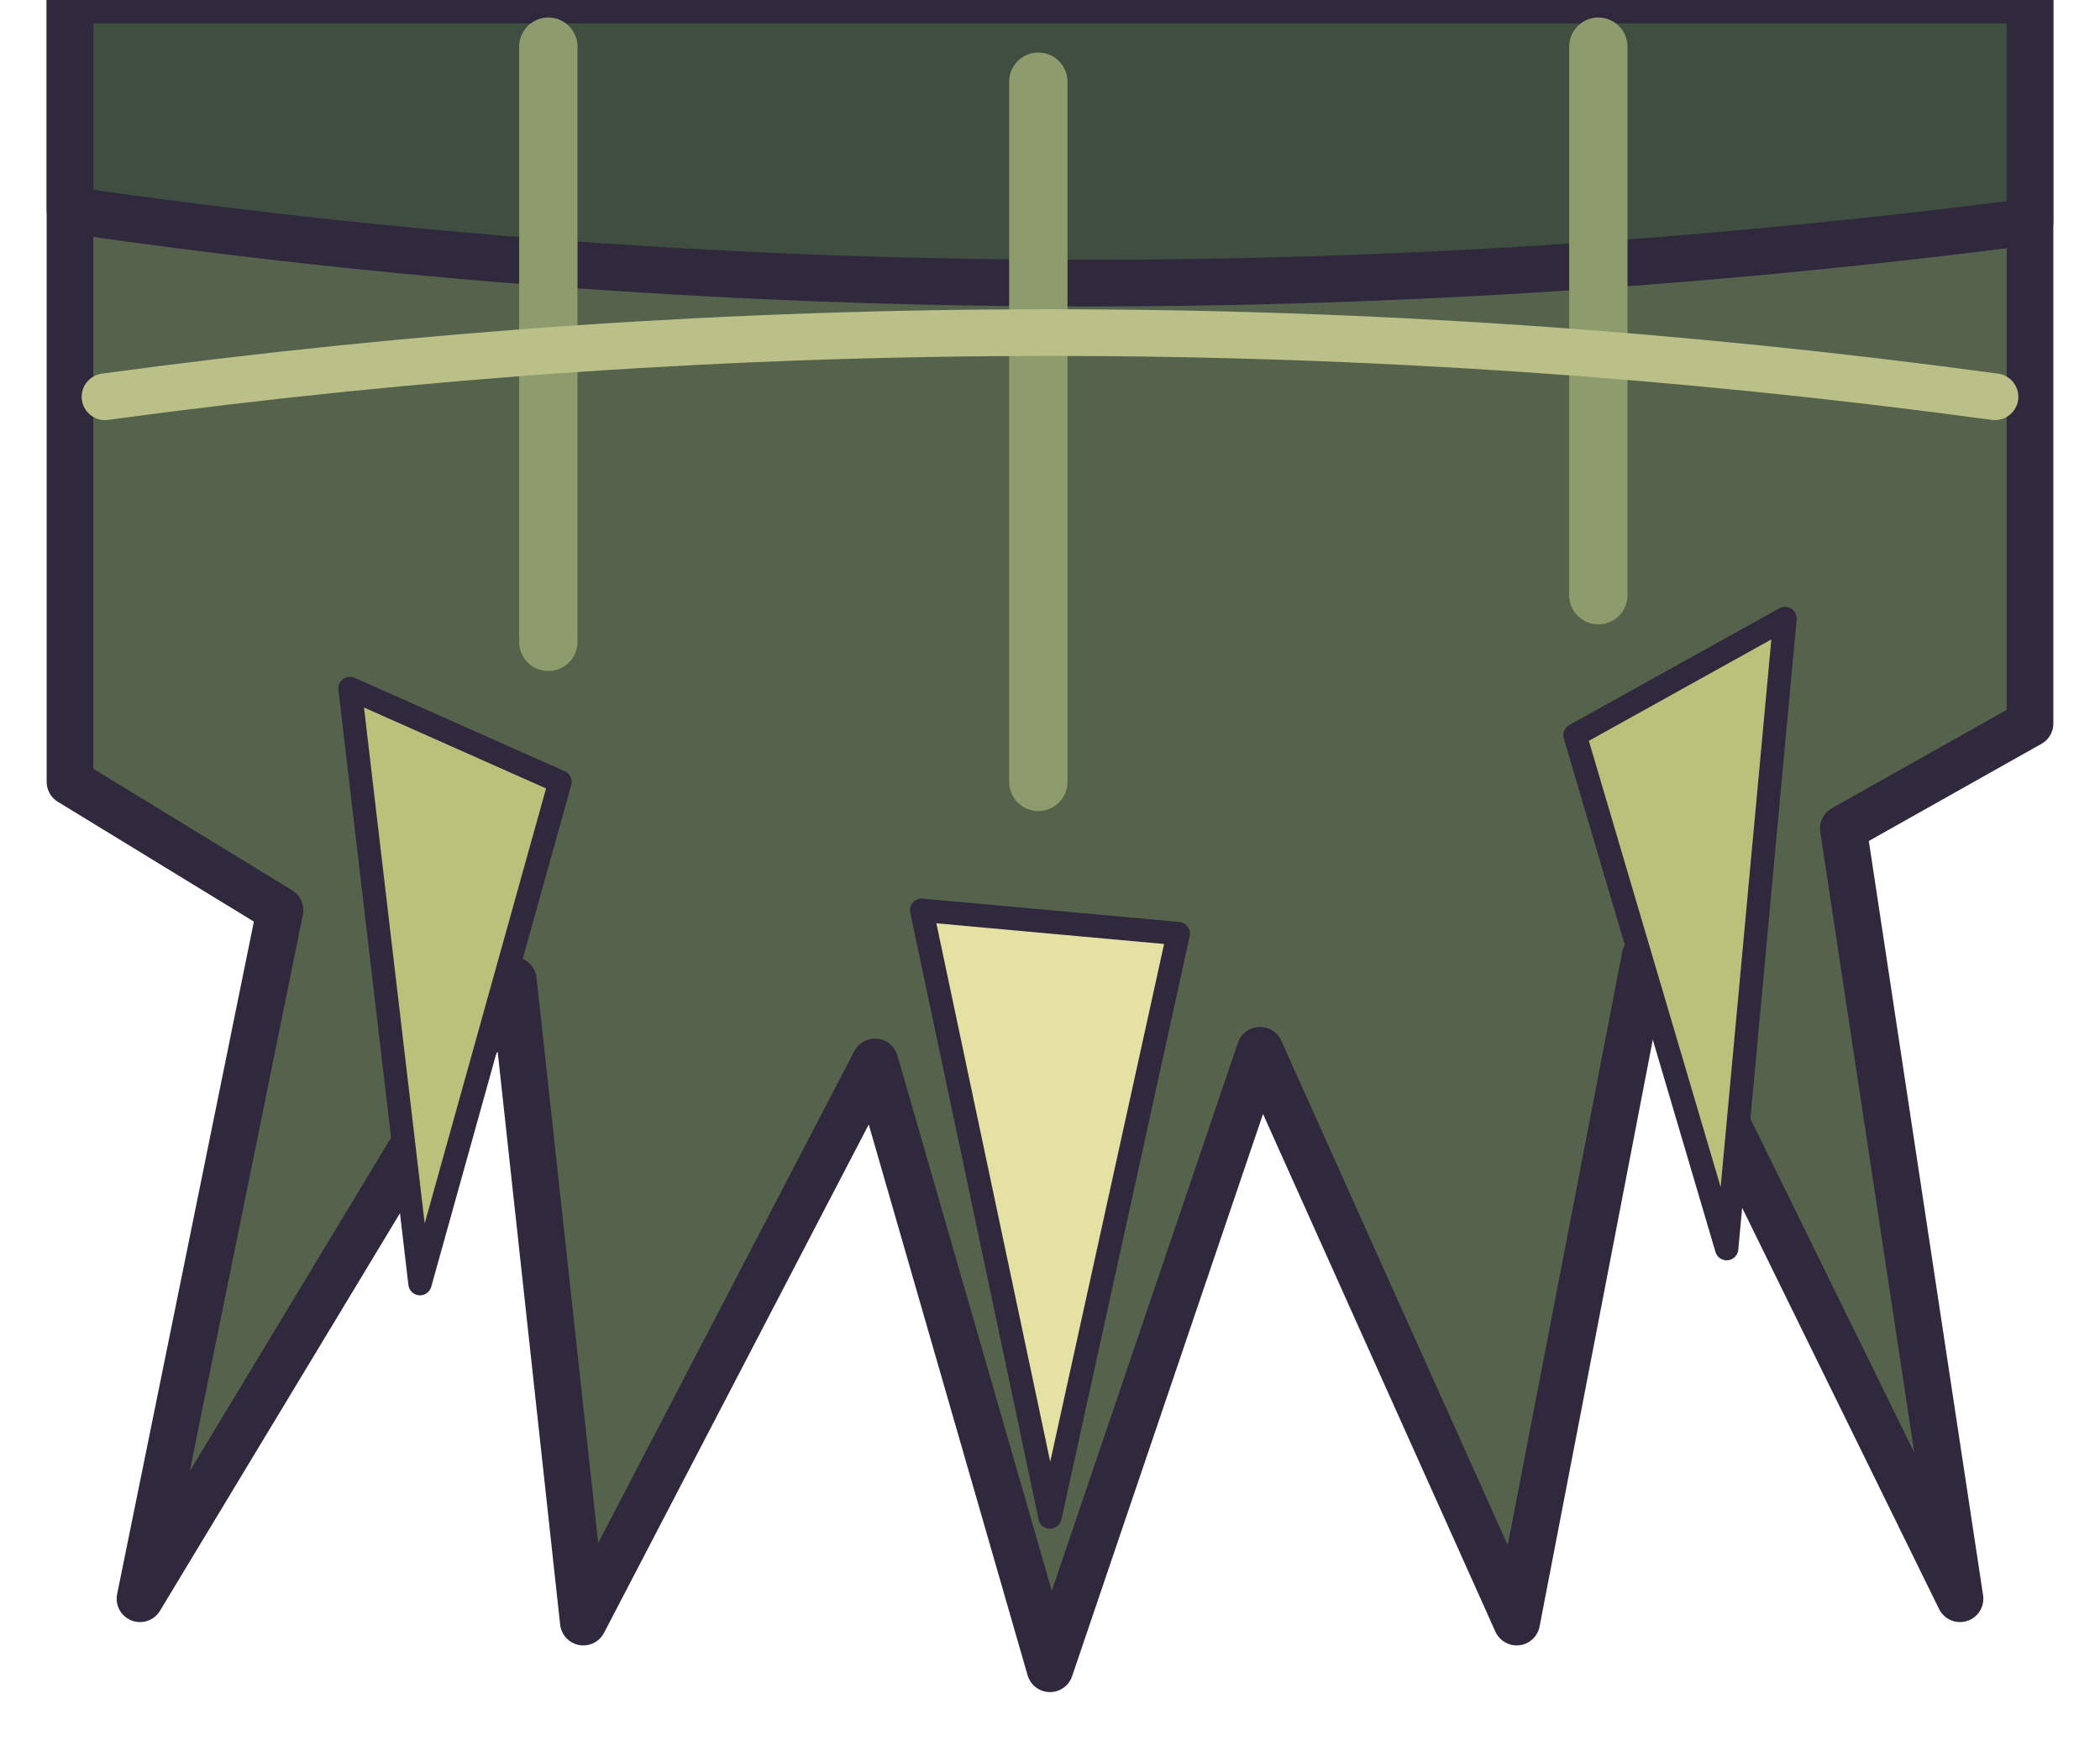
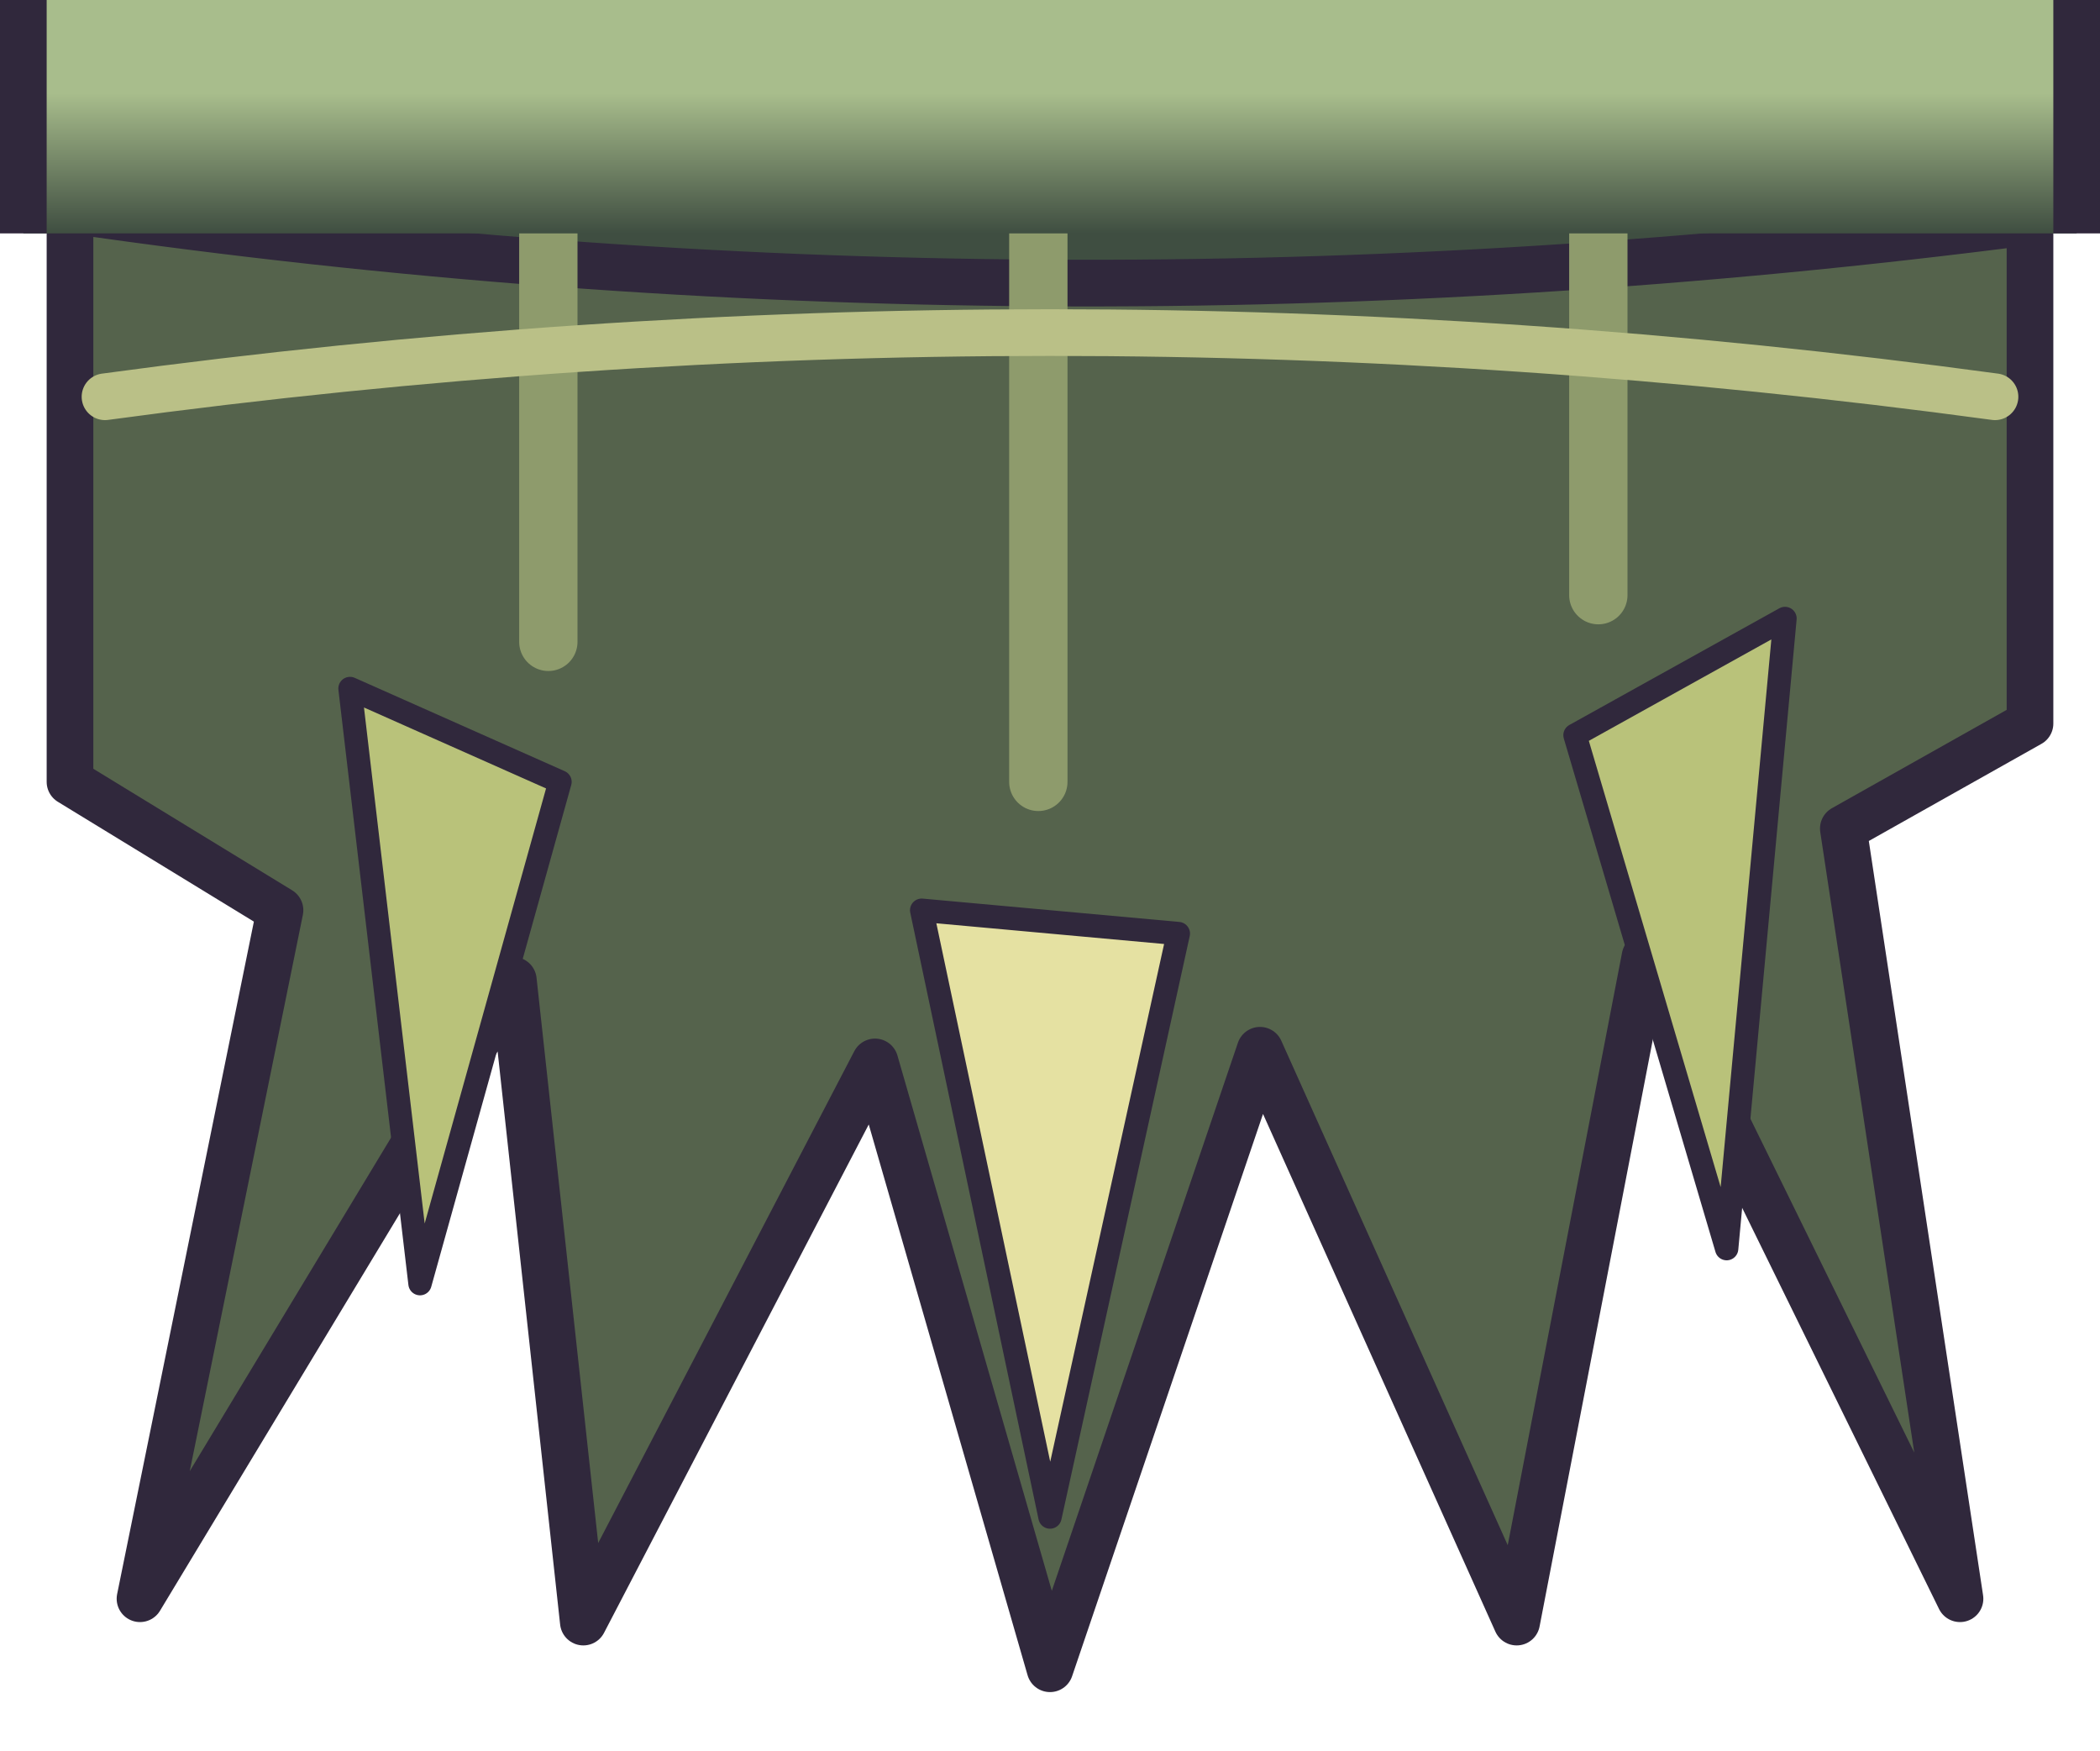
<svg xmlns="http://www.w3.org/2000/svg" width="180" height="150" viewBox="0 0 180 150" role="img" aria-labelledby="title">
+   <defs>
+     <linearGradient id="reed-top-join-gradient" gradientUnits="userSpaceOnUse" x1="0" y1="20" x2="0" y2="0">
+       <stop offset="0" stop-color="#3f4e41" />
+       <stop offset=".6" stop-color="#a8bd8c" />
+       <stop offset="1" stop-color="#a8bd8c" />
+     </linearGradient>
+   </defs>
  <g stroke="#30283c" stroke-width="4" stroke-linecap="round" stroke-linejoin="round">
    <g id="needle-reed" fill="#55634c">
      <path d="M6 0V67L24 78L12 137L44 84L50 139L75 91L90 143L108 90L130 139L141 82L168 137L158 71L174 62V0Z" />
      <path d="M90 130L79 78L101 80Z" fill="#e5e1a2" stroke-width="2" />
      <path d="M36 110L30 59L48 67ZM148 107L135 63L153 53Z" fill="#b9c27a" stroke-width="2" />
      <path d="M6 18Q89 30 174 19V0H6Z" fill="#3f4e41" />
      <path d="M47 4V55M89 7V67M137 4V51" fill="none" stroke="#8e9b6c" stroke-width="5" />
      <path d="M9 34Q90 23 171 34" fill="none" stroke="#bac087" stroke-width="4" />
    </g>
  </g>
+   <g id="stem-join">
+     <path id="join-body" d="M2 0H178V20H2Z" fill="url(#reed-top-join-gradient)" stroke="none" />
+     <path id="join-left-edge" d="M2 0V20" fill="none" stroke="#30283c" stroke-width="4" stroke-linecap="butt" />
+     <path id="join-right-edge" d="M178 0V20" fill="none" stroke="#30283c" stroke-width="4" stroke-linecap="butt" />
+   </g>
</svg>
